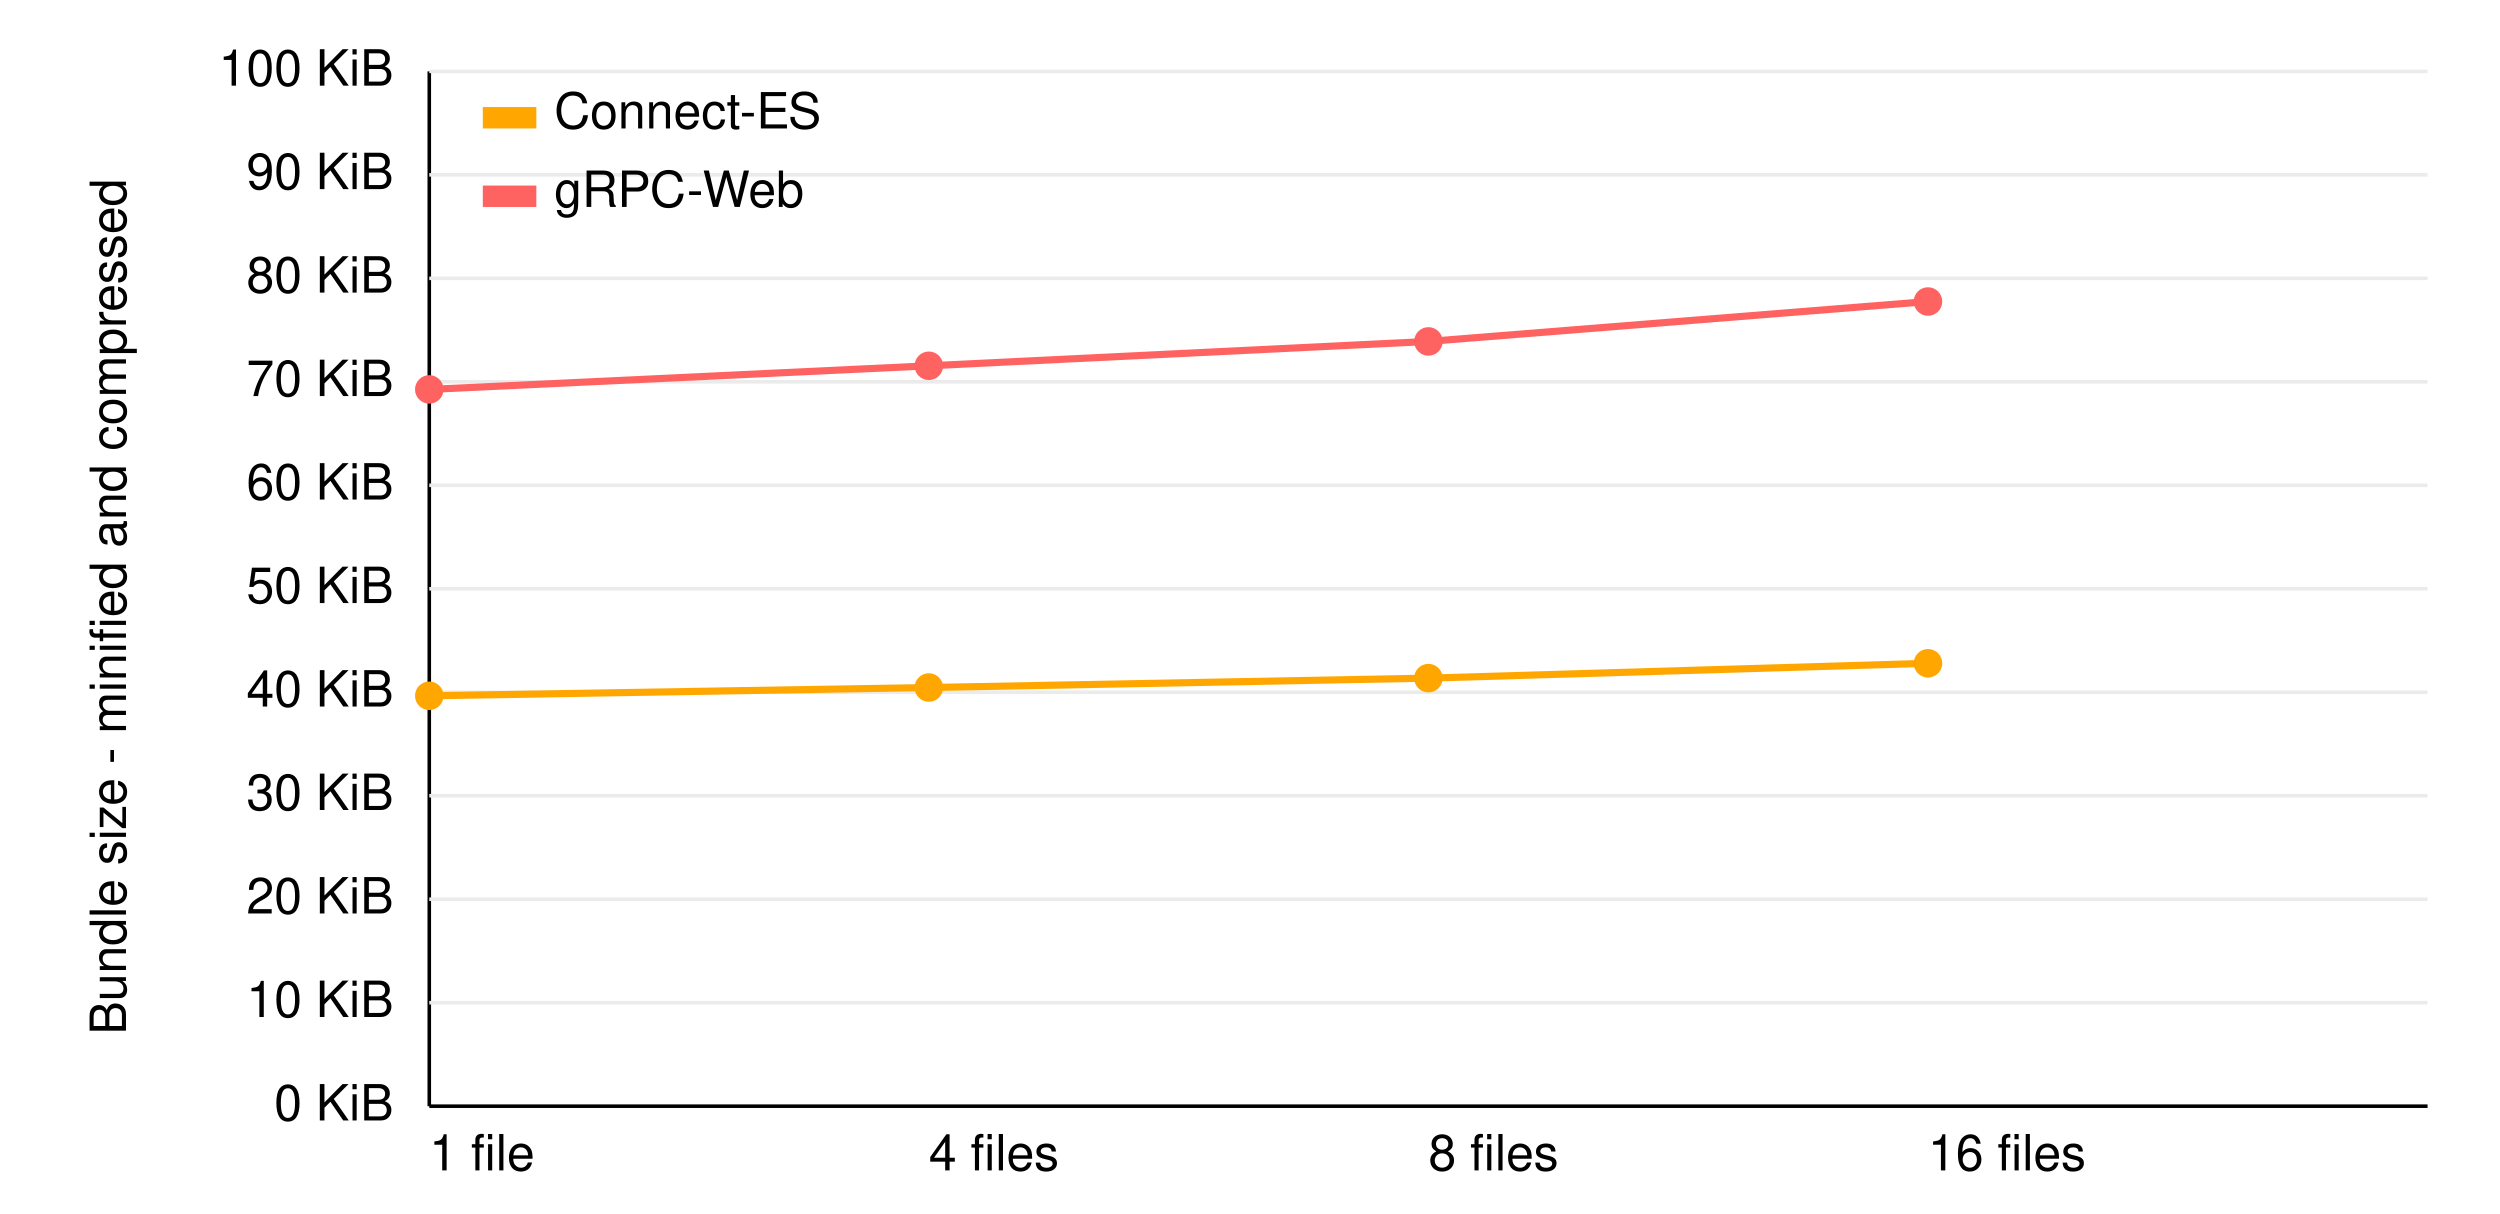
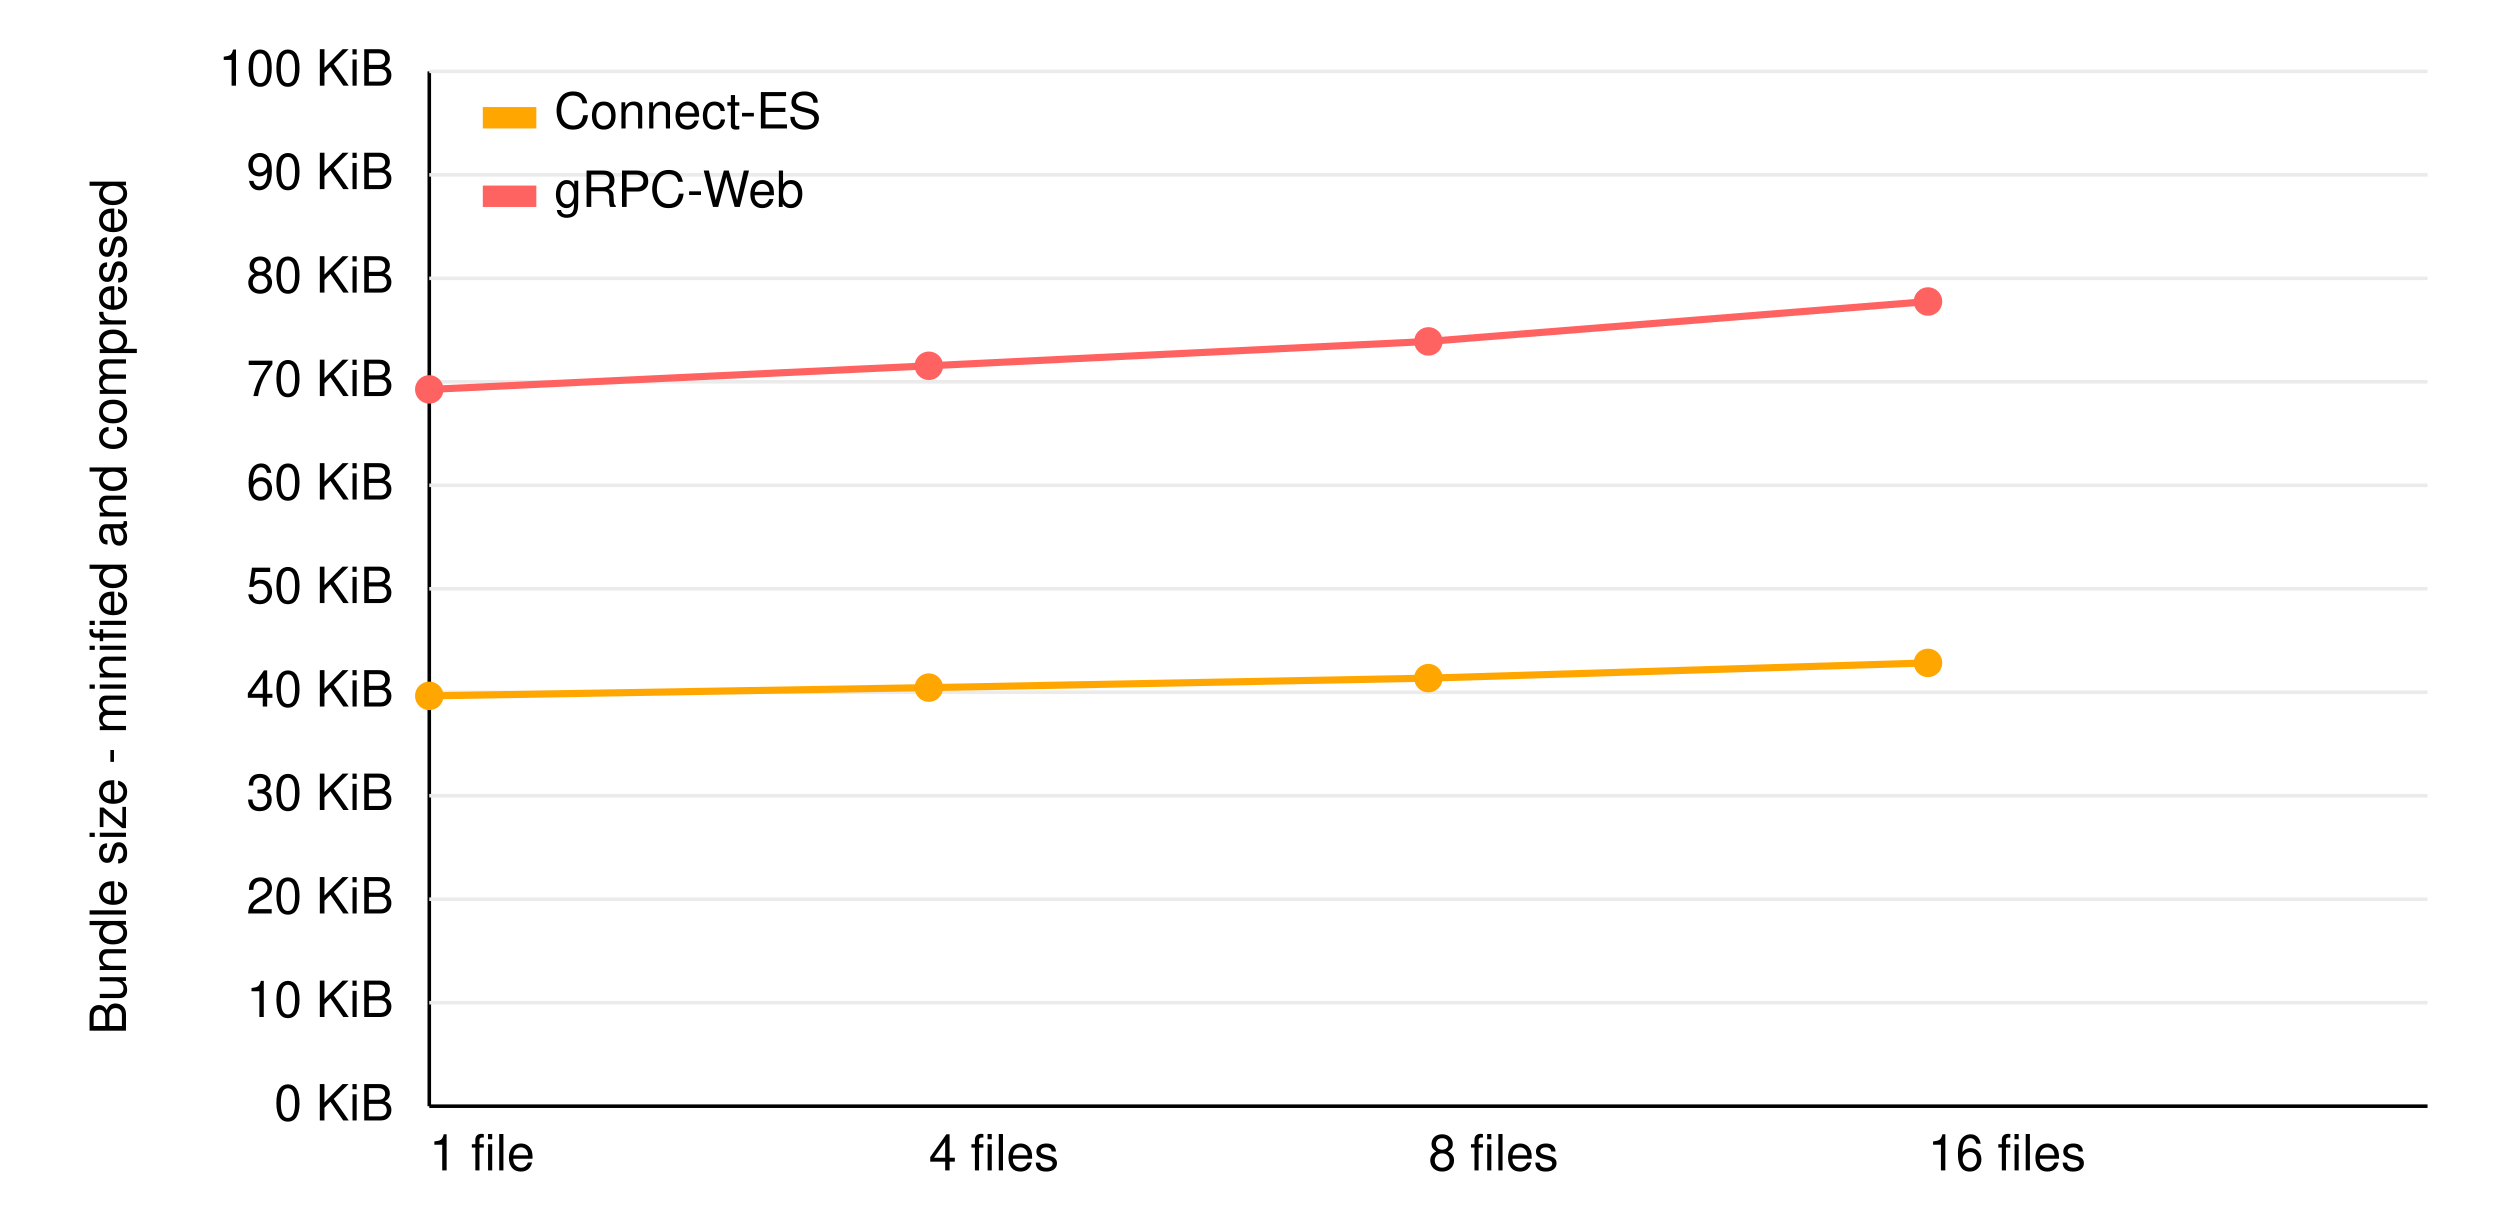
<svg xmlns="http://www.w3.org/2000/svg" version="1.1" width="680px" height="330px" viewBox="0 0 680 340" class="chart">
  <style>
      
      text {
        font: 14px Verdana, Helvetica, Arial, sans-serif;
      }
      
    </style>
  <g transform="translate(110,310)">
    <line y1="0" x2="560" stroke="black" />
    <text x="0" y="18" text-anchor="start">1 file</text>
    <text x="140" y="18" text-anchor="start">4 files</text>
    <text x="280" y="18" text-anchor="start">8 files</text>
    <text x="420" y="18" text-anchor="start">16 files</text>
  </g>
  <g transform="translate(110, 20)">
    <line x1="0" x2="0" y1="0" y2="290" stroke="black" />
    <g transform="rotate(-90), translate(-150,-85)">
      <text text-anchor="middle">Bundle size - minified and compressed</text>
    </g>
    <text x="-10" y="4" text-anchor="end">100 KiB</text>
    <line x1="0" x2="560" y1="0" y2="0" stroke="#ebebeb" />
    <text x="-10" y="33" text-anchor="end">90 KiB</text>
    <line x1="0" x2="560" y1="29" y2="29" stroke="#ebebeb" />
    <text x="-10" y="62" text-anchor="end">80 KiB</text>
    <line x1="0" x2="560" y1="58" y2="58" stroke="#ebebeb" />
    <text x="-10" y="91" text-anchor="end">70 KiB</text>
    <line x1="0" x2="560" y1="87" y2="87" stroke="#ebebeb" />
    <text x="-10" y="120" text-anchor="end">60 KiB</text>
    <line x1="0" x2="560" y1="116" y2="116" stroke="#ebebeb" />
    <text x="-10" y="149" text-anchor="end">50 KiB</text>
    <line x1="0" x2="560" y1="145" y2="145" stroke="#ebebeb" />
    <text x="-10" y="178" text-anchor="end">40 KiB</text>
    <line x1="0" x2="560" y1="174" y2="174" stroke="#ebebeb" />
    <text x="-10" y="207" text-anchor="end">30 KiB</text>
    <line x1="0" x2="560" y1="203" y2="203" stroke="#ebebeb" />
    <text x="-10" y="236" text-anchor="end">20 KiB</text>
    <line x1="0" x2="560" y1="232" y2="232" stroke="#ebebeb" />
    <text x="-10" y="265" text-anchor="end">10 KiB</text>
    <line x1="0" x2="560" y1="261" y2="261" stroke="#ebebeb" />
    <text x="-10" y="294" text-anchor="end">0 KiB</text>
  </g>
  <g transform="translate(110, 20)">
-     <polyline fill="none" stroke="#ffa600" stroke-width="2" points="0,174.988 140,172.672 280,170.041 420,165.881">
+     <polyline fill="none" stroke="#ffa600" stroke-width="2" points="0,175.011 140,172.7 280,170.044 420,165.77">
    </polyline>
-     <circle cx="0" cy="174.988" r="4" fill="#ffa600" />
-     <circle cx="140" cy="172.672" r="4" fill="#ffa600" />
-     <circle cx="280" cy="170.041" r="4" fill="#ffa600" />
-     <circle cx="420" cy="165.881" r="4" fill="#ffa600" />
+     <circle cx="0" cy="175.011" r="4" fill="#ffa600" />
+     <circle cx="140" cy="172.7" r="4" fill="#ffa600" />
+     <circle cx="280" cy="170.044" r="4" fill="#ffa600" />
+     <circle cx="420" cy="165.77" r="4" fill="#ffa600" />
  </g>
  <g transform="translate(110, 20)">
    <polyline fill="none" stroke="#ff6361" stroke-width="2" points="0,89.133 140,82.508 280,75.68 420,64.497">
    </polyline>
    <circle cx="0" cy="89.133" r="4" fill="#ff6361" />
    <circle cx="140" cy="82.508" r="4" fill="#ff6361" />
    <circle cx="280" cy="75.68" r="4" fill="#ff6361" />
    <circle cx="420" cy="64.497" r="4" fill="#ff6361" />
  </g>
  <g transform="translate(125, 30)">
    <g transform="translate(0, 0)">
      <rect width="15" height="6" fill="#ffa600" />
      <text x="20" y="6">Connect-ES</text>
    </g>
    <g transform="translate(0, 22)">
      <rect width="15" height="6" fill="#ff6361" />
      <text x="20" y="6">gRPC-Web</text>
    </g>
  </g>
</svg>
